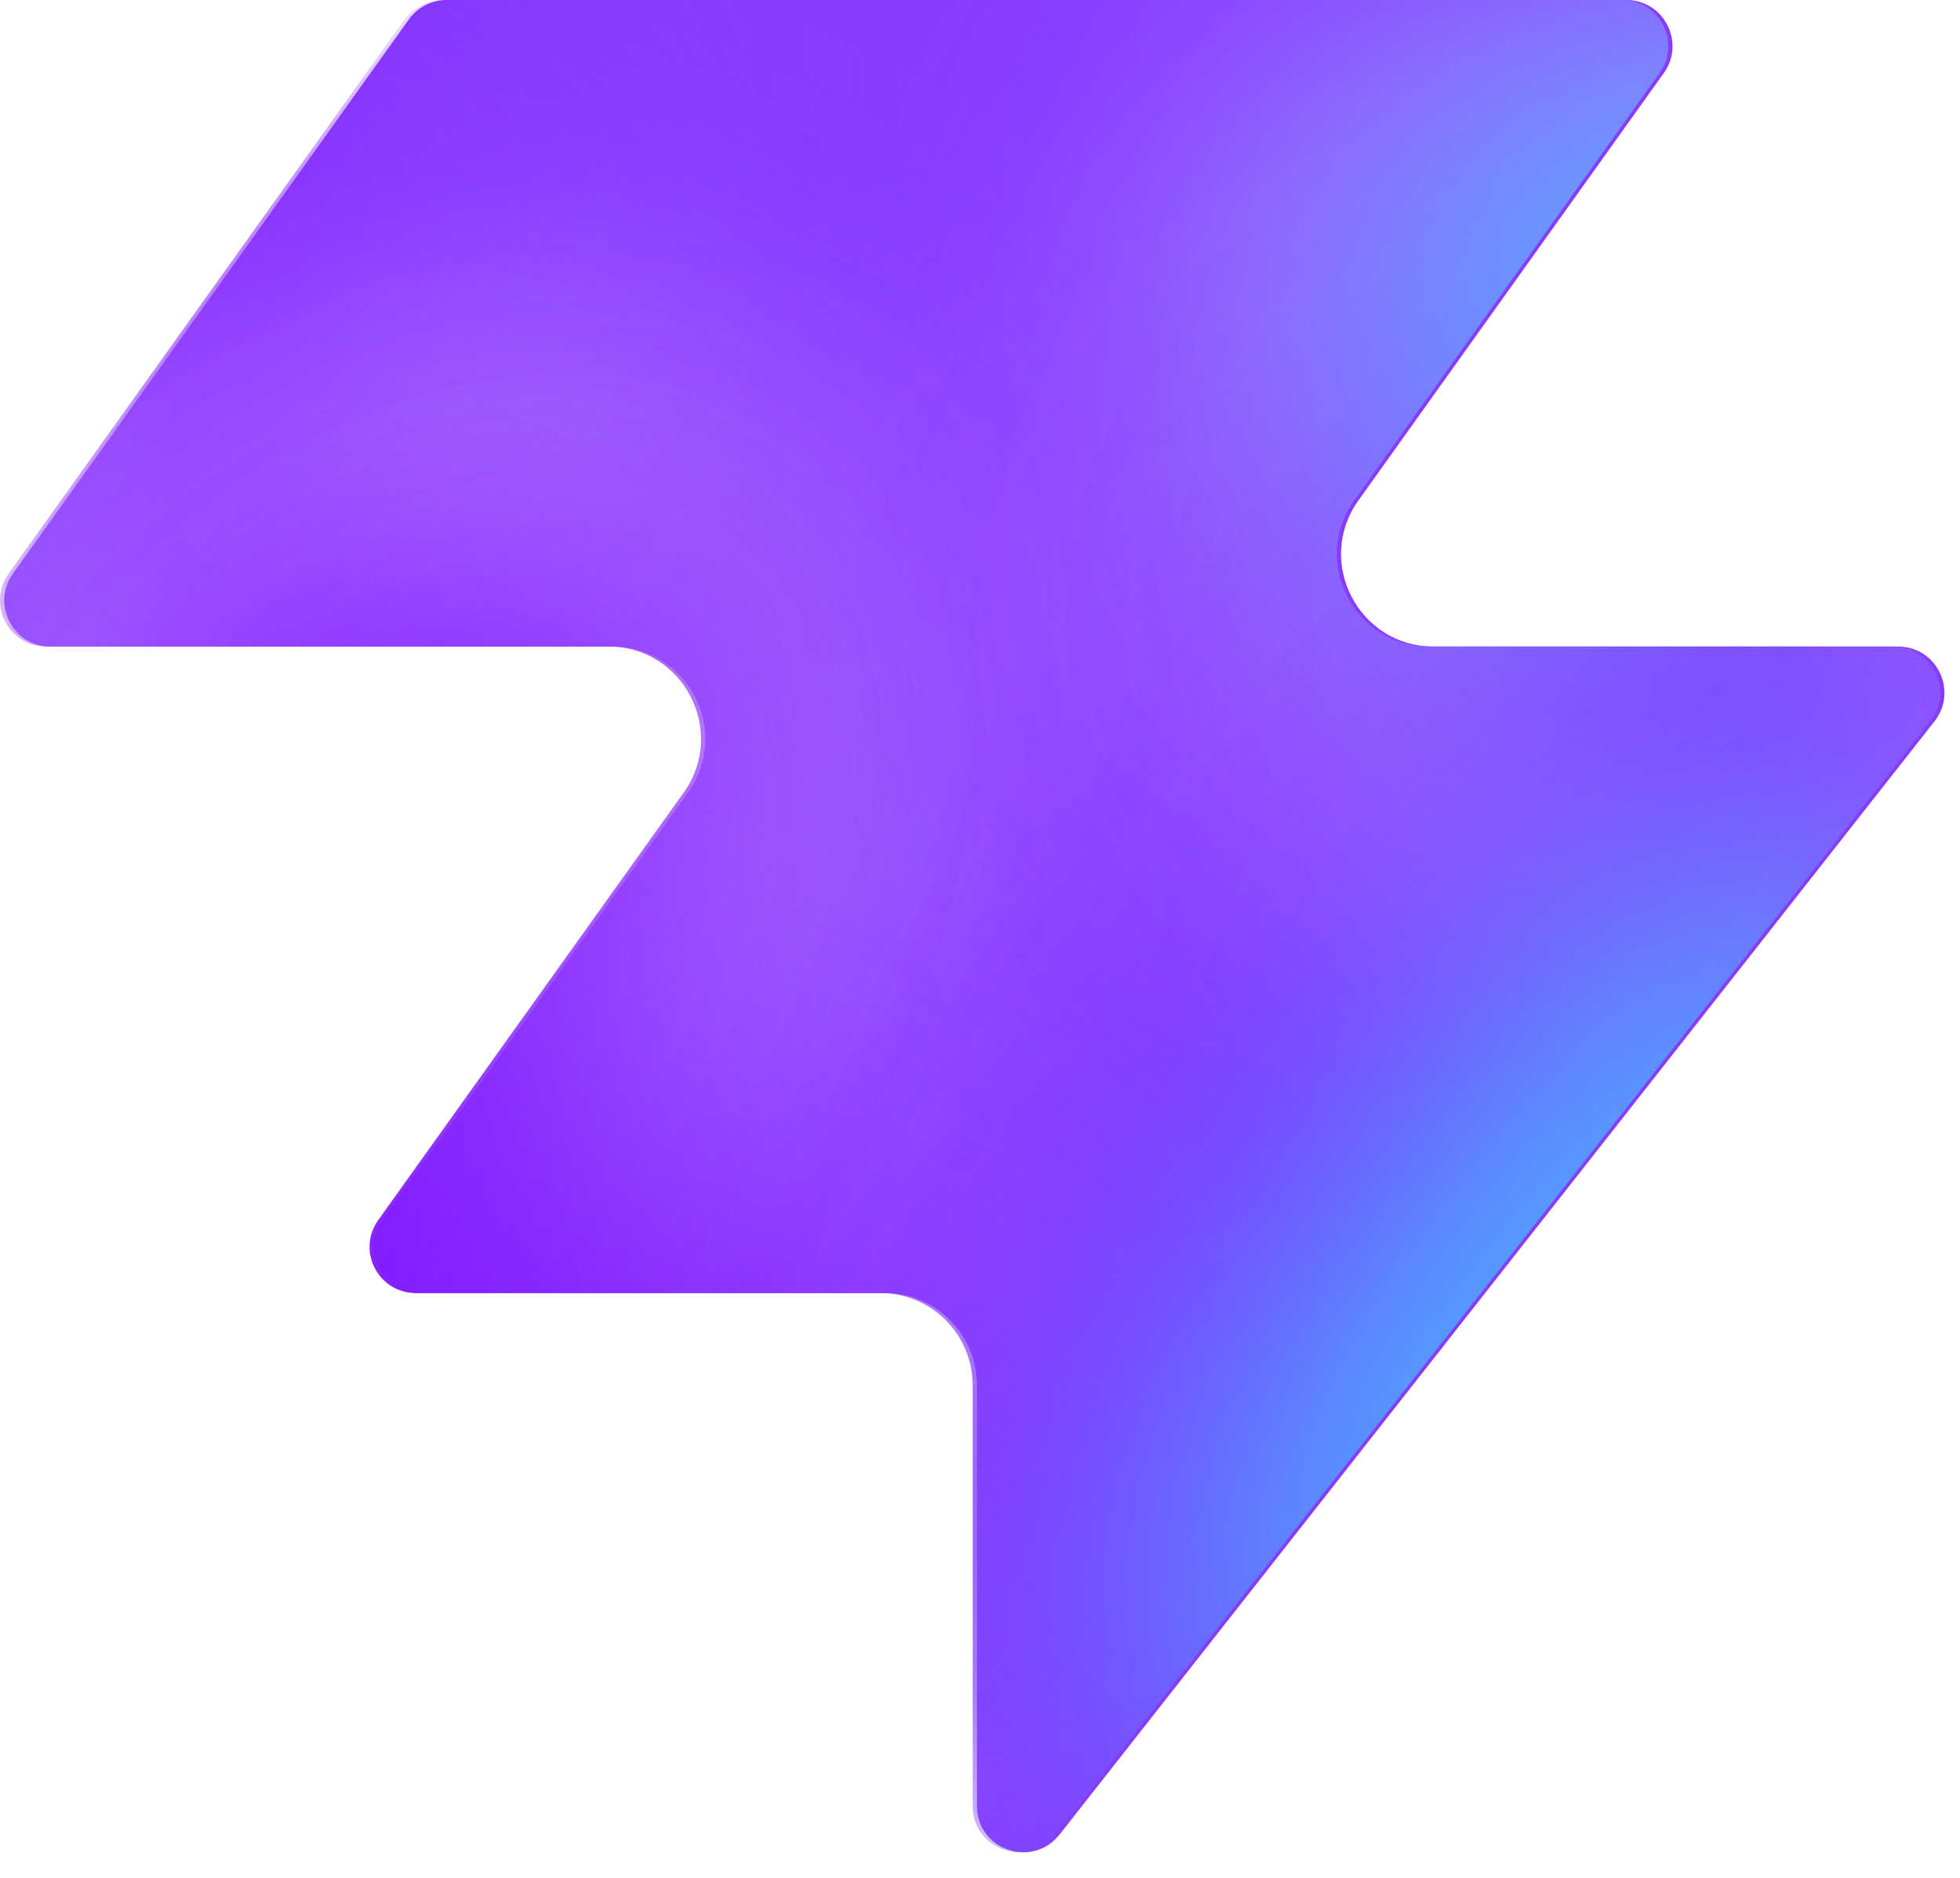
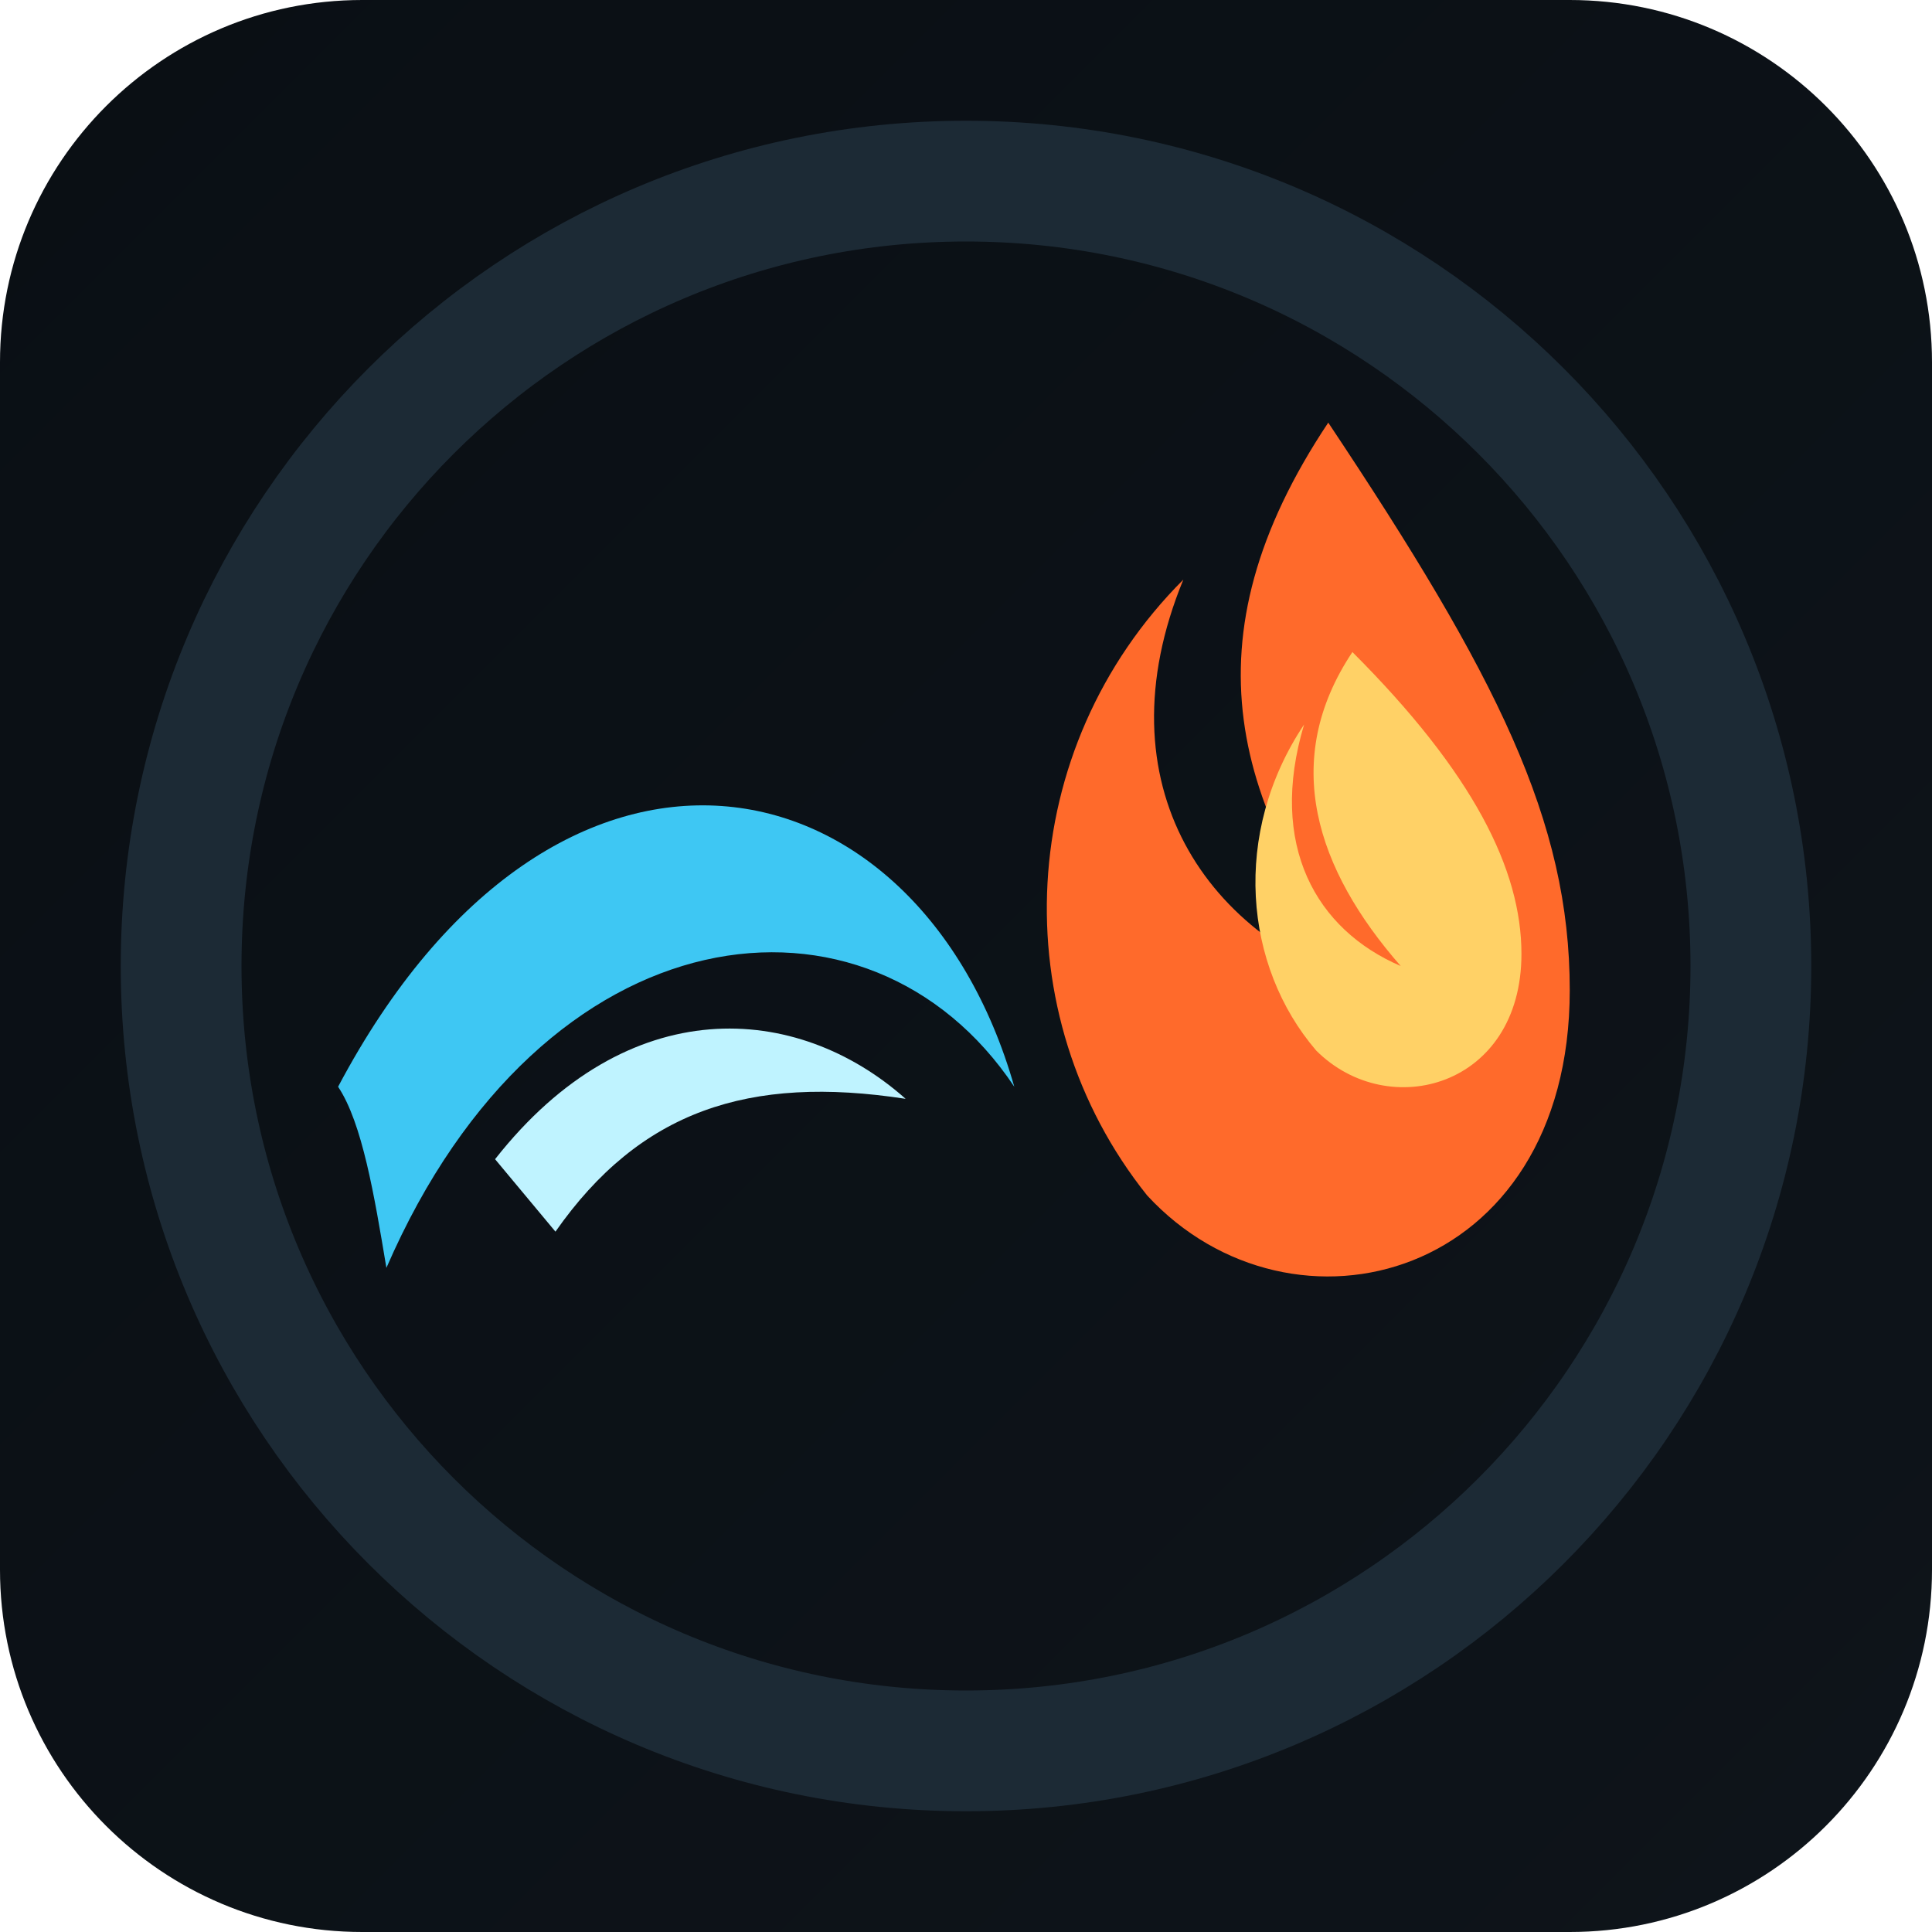
- <svg xmlns="http://www.w3.org/2000/svg" width="48" height="46" fill="none" viewBox="0 0 48 46">
-   <path fill="#863bff" d="M25.946 44.938c-.664.845-2.021.375-2.021-.698V33.937a2.26 2.26 0 0 0-2.262-2.262H10.287c-.92 0-1.456-1.04-.92-1.788l7.48-10.471c1.07-1.497 0-3.578-1.842-3.578H1.237c-.92 0-1.456-1.04-.92-1.788L10.013.474c.214-.297.556-.474.92-.474h28.894c.92 0 1.456 1.04.92 1.788l-7.48 10.471c-1.07 1.498 0 3.579 1.842 3.579h11.377c.943 0 1.473 1.088.89 1.83L25.947 44.94z" style="fill:#863bff;fill:color(display-p3 .525 .23 1);fill-opacity:1" />
-   <mask id="a" width="48" height="46" x="0" y="0" maskUnits="userSpaceOnUse" style="mask-type:alpha">
-     <path fill="#000" d="M25.842 44.938c-.664.844-2.021.375-2.021-.698V33.937a2.26 2.26 0 0 0-2.262-2.262H10.183c-.92 0-1.456-1.04-.92-1.788l7.48-10.471c1.07-1.498 0-3.579-1.842-3.579H1.133c-.92 0-1.456-1.04-.92-1.787L9.91.473c.214-.297.556-.474.92-.474h28.894c.92 0 1.456 1.04.92 1.788l-7.48 10.471c-1.07 1.498 0 3.578 1.842 3.578h11.377c.943 0 1.473 1.088.89 1.832L25.843 44.94z" style="fill:#000;fill-opacity:1" />
-   </mask>
-   <g mask="url(#a)">
-     <g filter="url(#b)">
-       <ellipse cx="5.508" cy="14.704" fill="#ede6ff" rx="5.508" ry="14.704" style="fill:#ede6ff;fill:color(display-p3 .927 .903 1);fill-opacity:1" transform="matrix(.00324 1 1 -.00324 -4.47 31.516)" />
-     </g>
-     <g filter="url(#c)">
-       <ellipse cx="10.399" cy="29.851" fill="#ede6ff" rx="10.399" ry="29.851" style="fill:#ede6ff;fill:color(display-p3 .927 .903 1);fill-opacity:1" transform="matrix(.00324 1 1 -.00324 -39.328 7.883)" />
-     </g>
-     <g filter="url(#d)">
-       <ellipse cx="5.508" cy="30.487" fill="#7e14ff" rx="5.508" ry="30.487" style="fill:#7e14ff;fill:color(display-p3 .492 .077 1);fill-opacity:1" transform="rotate(89.814 -25.913 -14.639)scale(1 -1)" />
-     </g>
-     <g filter="url(#e)">
-       <ellipse cx="5.508" cy="30.599" fill="#7e14ff" rx="5.508" ry="30.599" style="fill:#7e14ff;fill:color(display-p3 .492 .077 1);fill-opacity:1" transform="rotate(89.814 -32.644 -3.334)scale(1 -1)" />
-     </g>
-     <g filter="url(#f)">
-       <ellipse cx="5.508" cy="30.599" fill="#7e14ff" rx="5.508" ry="30.599" style="fill:#7e14ff;fill:color(display-p3 .492 .077 1);fill-opacity:1" transform="matrix(.00324 1 1 -.00324 -34.34 30.47)" />
-     </g>
-     <g filter="url(#g)">
-       <ellipse cx="14.072" cy="22.078" fill="#ede6ff" rx="14.072" ry="22.078" style="fill:#ede6ff;fill:color(display-p3 .927 .903 1);fill-opacity:1" transform="rotate(93.35 24.506 48.493)scale(-1 1)" />
-     </g>
-     <g filter="url(#h)">
-       <ellipse cx="3.47" cy="21.501" fill="#7e14ff" rx="3.47" ry="21.501" style="fill:#7e14ff;fill:color(display-p3 .492 .077 1);fill-opacity:1" transform="rotate(89.009 28.708 47.59)scale(-1 1)" />
-     </g>
-     <g filter="url(#i)">
-       <ellipse cx="3.47" cy="21.501" fill="#7e14ff" rx="3.47" ry="21.501" style="fill:#7e14ff;fill:color(display-p3 .492 .077 1);fill-opacity:1" transform="rotate(89.009 28.708 47.59)scale(-1 1)" />
-     </g>
-     <g filter="url(#j)">
-       <ellipse cx=".387" cy="8.972" fill="#7e14ff" rx="4.407" ry="29.108" style="fill:#7e14ff;fill:color(display-p3 .492 .077 1);fill-opacity:1" transform="rotate(39.51 .387 8.972)" />
-     </g>
-     <g filter="url(#k)">
-       <ellipse cx="47.523" cy="-6.092" fill="#7e14ff" rx="4.407" ry="29.108" style="fill:#7e14ff;fill:color(display-p3 .492 .077 1);fill-opacity:1" transform="rotate(37.892 47.523 -6.092)" />
-     </g>
-     <g filter="url(#l)">
-       <ellipse cx="41.412" cy="6.333" fill="#47bfff" rx="5.971" ry="9.665" style="fill:#47bfff;fill:color(display-p3 .28 .748 1);fill-opacity:1" transform="rotate(37.892 41.412 6.333)" />
-     </g>
-     <g filter="url(#m)">
-       <ellipse cx="-1.879" cy="38.332" fill="#7e14ff" rx="4.407" ry="29.108" style="fill:#7e14ff;fill:color(display-p3 .492 .077 1);fill-opacity:1" transform="rotate(37.892 -1.88 38.332)" />
-     </g>
-     <g filter="url(#n)">
-       <ellipse cx="-1.879" cy="38.332" fill="#7e14ff" rx="4.407" ry="29.108" style="fill:#7e14ff;fill:color(display-p3 .492 .077 1);fill-opacity:1" transform="rotate(37.892 -1.88 38.332)" />
-     </g>
-     <g filter="url(#o)">
-       <ellipse cx="35.651" cy="29.907" fill="#7e14ff" rx="4.407" ry="29.108" style="fill:#7e14ff;fill:color(display-p3 .492 .077 1);fill-opacity:1" transform="rotate(37.892 35.651 29.907)" />
-     </g>
-     <g filter="url(#p)">
-       <ellipse cx="38.418" cy="32.4" fill="#47bfff" rx="5.971" ry="15.297" style="fill:#47bfff;fill:color(display-p3 .28 .748 1);fill-opacity:1" transform="rotate(37.892 38.418 32.4)" />
-     </g>
-   </g>
+ <svg xmlns="http://www.w3.org/2000/svg" viewBox="0 0 16 16">
  <defs>
-     <filter id="b" width="60.045" height="41.654" x="-19.77" y="16.149" color-interpolation-filters="sRGB" filterUnits="userSpaceOnUse">
-       <feFlood flood-opacity="0" result="BackgroundImageFix" />
-       <feBlend in="SourceGraphic" in2="BackgroundImageFix" result="shape" />
-       <feGaussianBlur result="effect1_foregroundBlur_2002_17158" stdDeviation="7.659" />
-     </filter>
-     <filter id="c" width="90.34" height="51.437" x="-54.613" y="-7.533" color-interpolation-filters="sRGB" filterUnits="userSpaceOnUse">
-       <feFlood flood-opacity="0" result="BackgroundImageFix" />
-       <feBlend in="SourceGraphic" in2="BackgroundImageFix" result="shape" />
-       <feGaussianBlur result="effect1_foregroundBlur_2002_17158" stdDeviation="7.659" />
-     </filter>
-     <filter id="d" width="79.355" height="29.4" x="-49.64" y="2.03" color-interpolation-filters="sRGB" filterUnits="userSpaceOnUse">
-       <feFlood flood-opacity="0" result="BackgroundImageFix" />
-       <feBlend in="SourceGraphic" in2="BackgroundImageFix" result="shape" />
-       <feGaussianBlur result="effect1_foregroundBlur_2002_17158" stdDeviation="4.596" />
-     </filter>
-     <filter id="e" width="79.579" height="29.4" x="-45.045" y="20.029" color-interpolation-filters="sRGB" filterUnits="userSpaceOnUse">
-       <feFlood flood-opacity="0" result="BackgroundImageFix" />
-       <feBlend in="SourceGraphic" in2="BackgroundImageFix" result="shape" />
-       <feGaussianBlur result="effect1_foregroundBlur_2002_17158" stdDeviation="4.596" />
-     </filter>
-     <filter id="f" width="79.579" height="29.4" x="-43.513" y="21.178" color-interpolation-filters="sRGB" filterUnits="userSpaceOnUse">
-       <feFlood flood-opacity="0" result="BackgroundImageFix" />
-       <feBlend in="SourceGraphic" in2="BackgroundImageFix" result="shape" />
-       <feGaussianBlur result="effect1_foregroundBlur_2002_17158" stdDeviation="4.596" />
-     </filter>
-     <filter id="g" width="74.749" height="58.852" x="15.756" y="-17.901" color-interpolation-filters="sRGB" filterUnits="userSpaceOnUse">
-       <feFlood flood-opacity="0" result="BackgroundImageFix" />
-       <feBlend in="SourceGraphic" in2="BackgroundImageFix" result="shape" />
-       <feGaussianBlur result="effect1_foregroundBlur_2002_17158" stdDeviation="7.659" />
-     </filter>
-     <filter id="h" width="61.377" height="25.362" x="23.548" y="2.284" color-interpolation-filters="sRGB" filterUnits="userSpaceOnUse">
-       <feFlood flood-opacity="0" result="BackgroundImageFix" />
-       <feBlend in="SourceGraphic" in2="BackgroundImageFix" result="shape" />
-       <feGaussianBlur result="effect1_foregroundBlur_2002_17158" stdDeviation="4.596" />
-     </filter>
-     <filter id="i" width="61.377" height="25.362" x="23.548" y="2.284" color-interpolation-filters="sRGB" filterUnits="userSpaceOnUse">
-       <feFlood flood-opacity="0" result="BackgroundImageFix" />
-       <feBlend in="SourceGraphic" in2="BackgroundImageFix" result="shape" />
-       <feGaussianBlur result="effect1_foregroundBlur_2002_17158" stdDeviation="4.596" />
-     </filter>
-     <filter id="j" width="56.045" height="63.649" x="-27.636" y="-22.853" color-interpolation-filters="sRGB" filterUnits="userSpaceOnUse">
-       <feFlood flood-opacity="0" result="BackgroundImageFix" />
-       <feBlend in="SourceGraphic" in2="BackgroundImageFix" result="shape" />
-       <feGaussianBlur result="effect1_foregroundBlur_2002_17158" stdDeviation="4.596" />
-     </filter>
-     <filter id="k" width="54.814" height="64.646" x="20.116" y="-38.415" color-interpolation-filters="sRGB" filterUnits="userSpaceOnUse">
-       <feFlood flood-opacity="0" result="BackgroundImageFix" />
-       <feBlend in="SourceGraphic" in2="BackgroundImageFix" result="shape" />
-       <feGaussianBlur result="effect1_foregroundBlur_2002_17158" stdDeviation="4.596" />
-     </filter>
-     <filter id="l" width="33.541" height="35.313" x="24.641" y="-11.323" color-interpolation-filters="sRGB" filterUnits="userSpaceOnUse">
-       <feFlood flood-opacity="0" result="BackgroundImageFix" />
-       <feBlend in="SourceGraphic" in2="BackgroundImageFix" result="shape" />
-       <feGaussianBlur result="effect1_foregroundBlur_2002_17158" stdDeviation="4.596" />
-     </filter>
-     <filter id="m" width="54.814" height="64.646" x="-29.286" y="6.009" color-interpolation-filters="sRGB" filterUnits="userSpaceOnUse">
-       <feFlood flood-opacity="0" result="BackgroundImageFix" />
-       <feBlend in="SourceGraphic" in2="BackgroundImageFix" result="shape" />
-       <feGaussianBlur result="effect1_foregroundBlur_2002_17158" stdDeviation="4.596" />
-     </filter>
-     <filter id="n" width="54.814" height="64.646" x="-29.286" y="6.009" color-interpolation-filters="sRGB" filterUnits="userSpaceOnUse">
-       <feFlood flood-opacity="0" result="BackgroundImageFix" />
-       <feBlend in="SourceGraphic" in2="BackgroundImageFix" result="shape" />
-       <feGaussianBlur result="effect1_foregroundBlur_2002_17158" stdDeviation="4.596" />
-     </filter>
-     <filter id="o" width="54.814" height="64.646" x="8.244" y="-2.416" color-interpolation-filters="sRGB" filterUnits="userSpaceOnUse">
-       <feFlood flood-opacity="0" result="BackgroundImageFix" />
-       <feBlend in="SourceGraphic" in2="BackgroundImageFix" result="shape" />
-       <feGaussianBlur result="effect1_foregroundBlur_2002_17158" stdDeviation="4.596" />
-     </filter>
-     <filter id="p" width="39.409" height="43.623" x="18.713" y="10.588" color-interpolation-filters="sRGB" filterUnits="userSpaceOnUse">
-       <feFlood flood-opacity="0" result="BackgroundImageFix" />
-       <feBlend in="SourceGraphic" in2="BackgroundImageFix" result="shape" />
-       <feGaussianBlur result="effect1_foregroundBlur_2002_17158" stdDeviation="4.596" />
-     </filter>
+     <linearGradient id="bg" x1="0" y1="0" x2="1" y2="1">
+       <stop offset="0%" stop-color="#0a0f14" />
+       <stop offset="100%" stop-color="#0e141a" />
+     </linearGradient>
  </defs>
+   <rect width="16" height="16" rx="3" fill="url(#bg)" />
+   <circle cx="8" cy="8" r="6.5" fill="none" stroke="#1c2a35" stroke-width="1" />
+   <path d="M3.2 10.5            C4.5 7.5, 7.2 7.2, 8.4 9            C7.6 6.2, 4.6 5.6, 2.8 9            C3 9.3, 3.1 9.9, 3.2 10.5 Z" fill="#3ec7f3" />
+   <path d="M4.1 9.6            C5.2 8.2, 6.6 8.3, 7.5 9.1            C6.2 8.9, 5.3 9.2, 4.6 10.2 Z" fill="#bff3ff" />
+   <path d="M11 3.5            C9.8 5.3, 10.2 6.7, 11.4 8.2            C10 7.8, 9.1 6.5, 9.8 4.8            C8.4 6.2, 8.3 8.4, 9.5 9.9            C10.7 11.2, 13 10.6, 13 8.2            C13 6.8, 12.4 5.6, 11 3.5 Z" fill="#ff6a2b" />
+   <path d="M11.2 5.4            C10.6 6.3, 10.9 7.2, 11.6 8            C10.9 7.7, 10.5 7, 10.8 6            C10.2 6.9, 10.3 8, 10.9 8.7            C11.5 9.3, 12.6 9, 12.6 7.9            C12.6 7.2, 12.2 6.4, 11.2 5.4 Z" fill="#ffd166" />
</svg>
